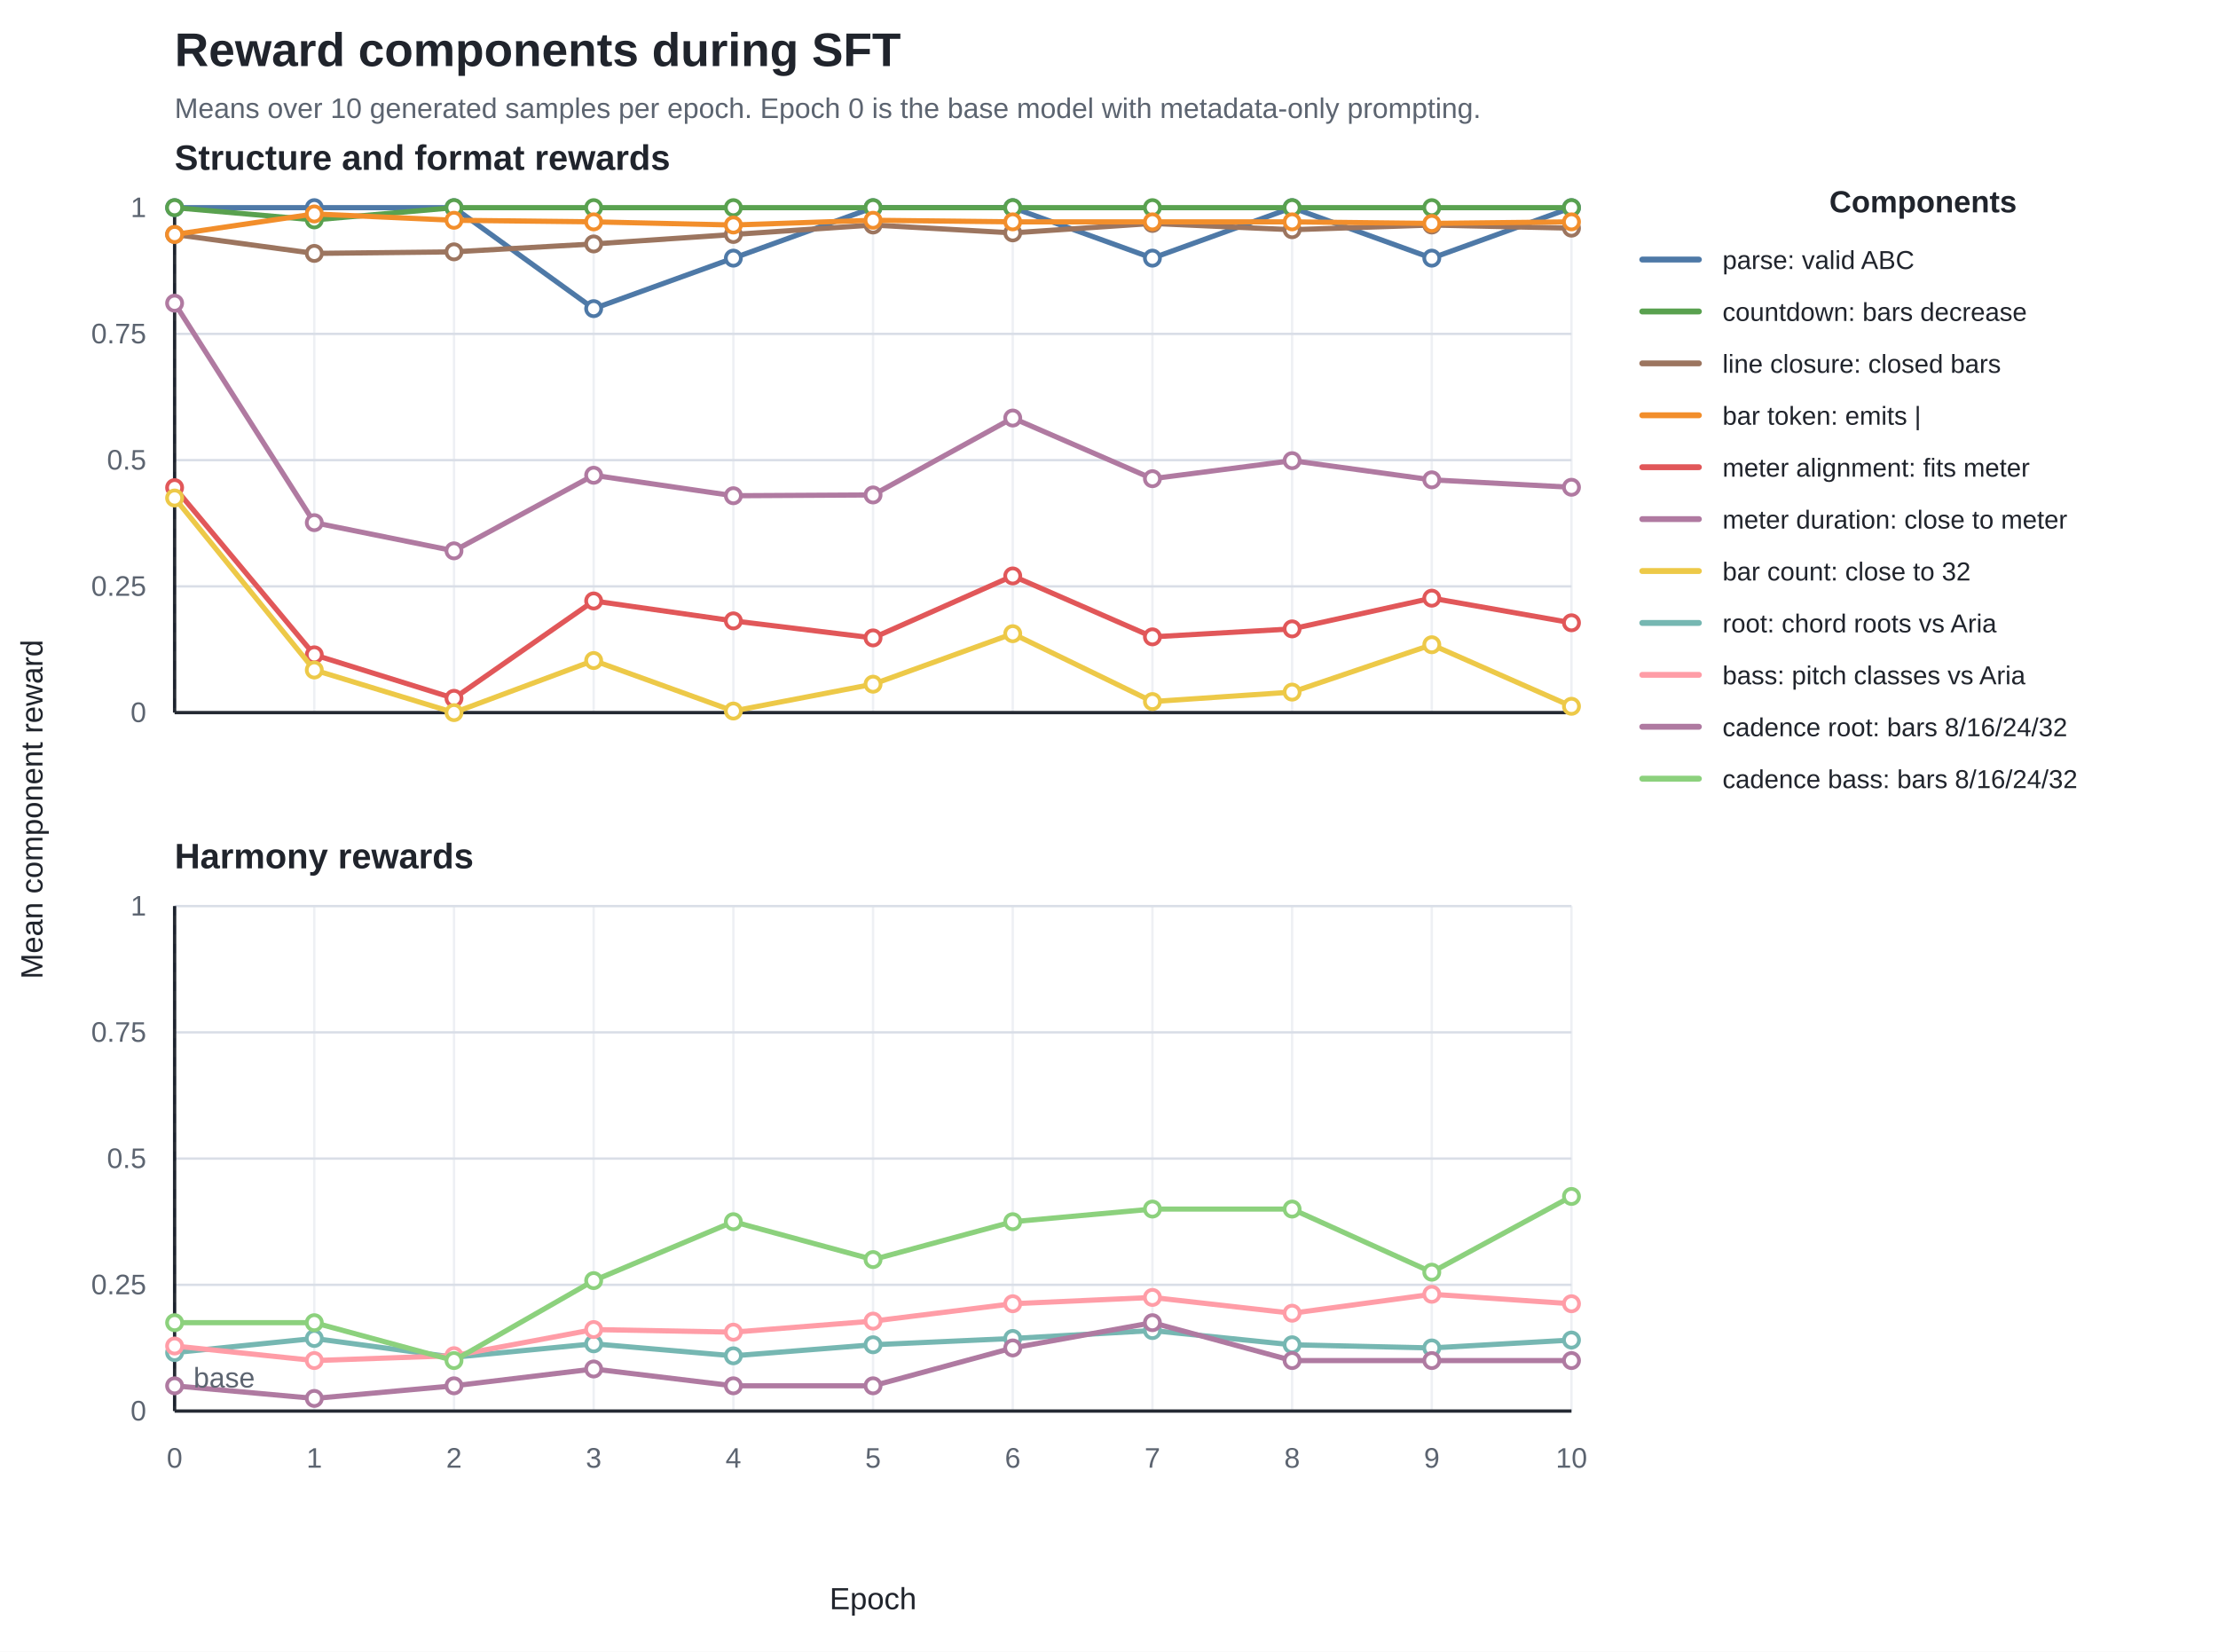
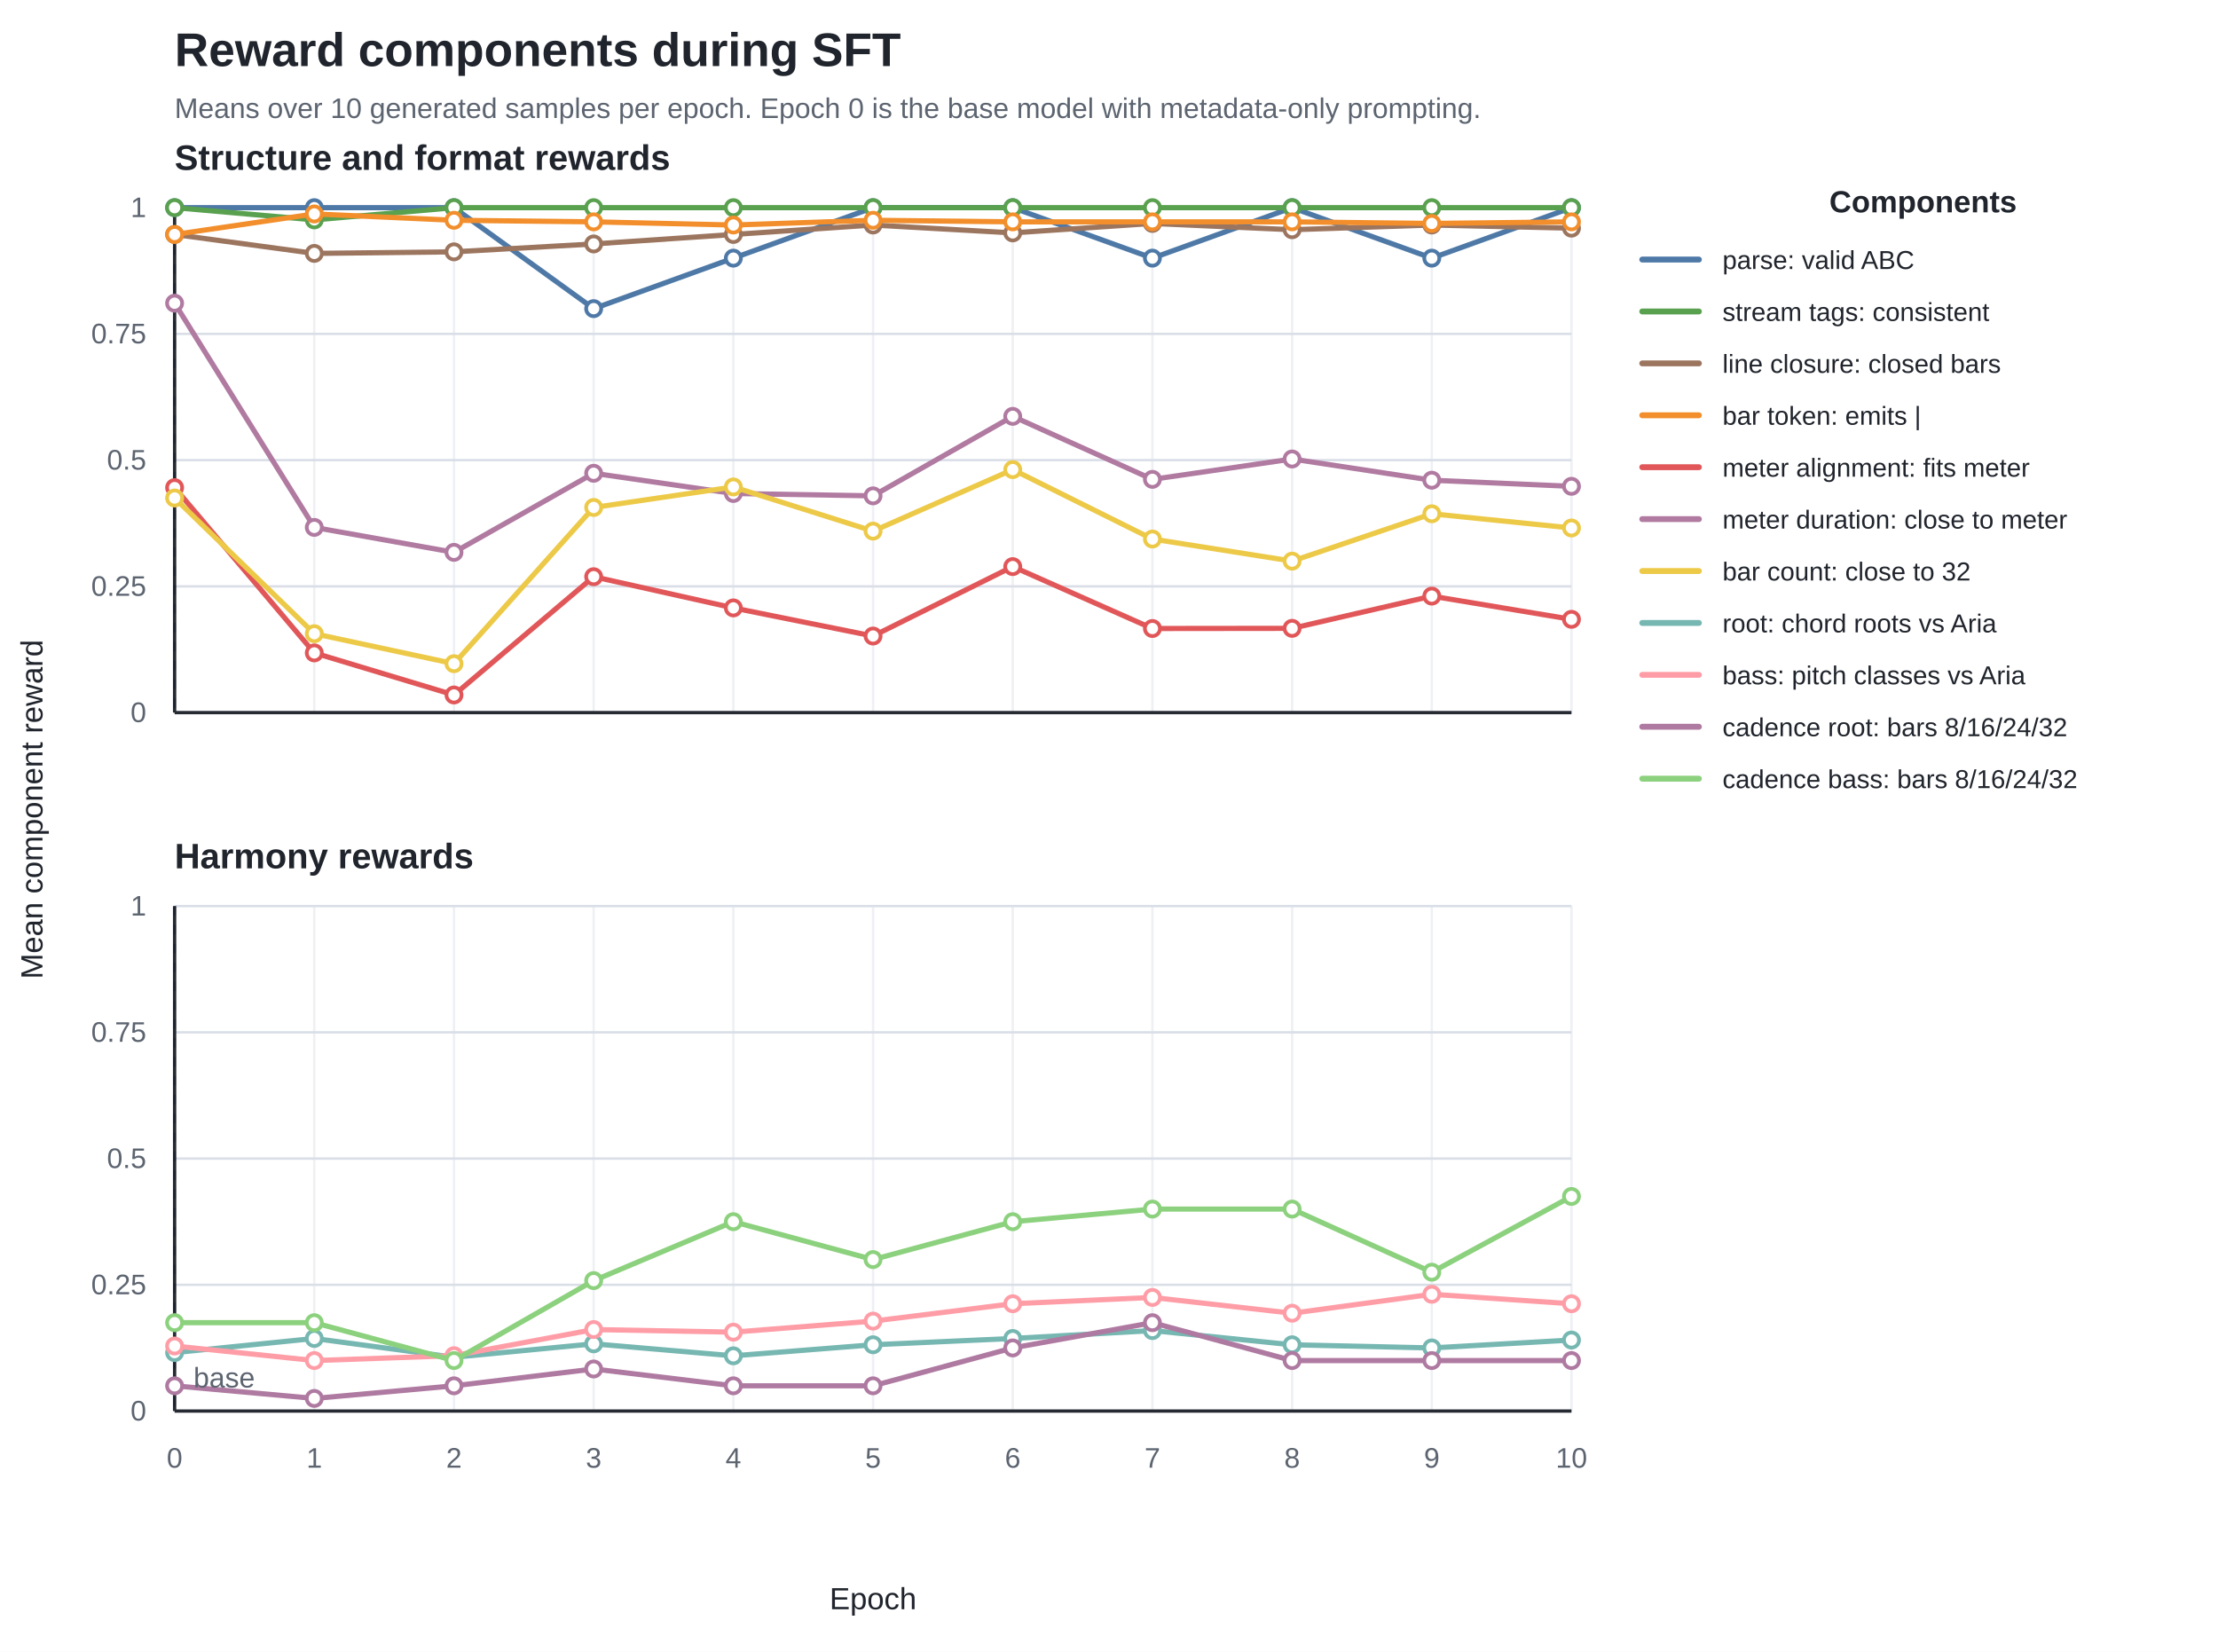
<svg xmlns="http://www.w3.org/2000/svg" width="940" height="700" viewBox="0 0 940 700" role="img" aria-labelledby="title desc">
  <rect width="100%" height="100%" fill="#ffffff" />
  <text x="74" y="28" font-family="Arial, Helvetica, sans-serif" font-size="20" font-weight="700" fill="#20242c">Reward components during SFT</text>
  <text x="74" y="50" font-family="Arial, Helvetica, sans-serif" font-size="12" fill="#5c6470">Means over 10 generated samples per epoch. Epoch 0 is the base model with metadata-only prompting.</text>
  <text x="74" y="72" font-family="Arial, Helvetica, sans-serif" font-size="15" font-weight="700" fill="#20242c">Structure and format rewards</text>
  <line x1="74" y1="302.00" x2="666" y2="302.00" stroke="#d9dee7" stroke-width="1" />
  <text x="62" y="306.00" font-family="Arial, Helvetica, sans-serif" font-size="12" fill="#5c6470" text-anchor="end">0</text>
  <line x1="74" y1="248.50" x2="666" y2="248.50" stroke="#d9dee7" stroke-width="1" />
  <text x="62" y="252.50" font-family="Arial, Helvetica, sans-serif" font-size="12" fill="#5c6470" text-anchor="end">0.25</text>
  <line x1="74" y1="195.00" x2="666" y2="195.00" stroke="#d9dee7" stroke-width="1" />
  <text x="62" y="199.00" font-family="Arial, Helvetica, sans-serif" font-size="12" fill="#5c6470" text-anchor="end">0.5</text>
  <line x1="74" y1="141.50" x2="666" y2="141.50" stroke="#d9dee7" stroke-width="1" />
  <text x="62" y="145.50" font-family="Arial, Helvetica, sans-serif" font-size="12" fill="#5c6470" text-anchor="end">0.75</text>
  <line x1="74" y1="88.00" x2="666" y2="88.00" stroke="#d9dee7" stroke-width="1" />
  <text x="62" y="92.00" font-family="Arial, Helvetica, sans-serif" font-size="12" fill="#5c6470" text-anchor="end">1</text>
  <line x1="74.00" y1="88" x2="74.00" y2="302" stroke="#d9dee7" stroke-width="1" opacity="0.45" />
  <line x1="133.20" y1="88" x2="133.20" y2="302" stroke="#d9dee7" stroke-width="1" opacity="0.45" />
  <line x1="192.40" y1="88" x2="192.40" y2="302" stroke="#d9dee7" stroke-width="1" opacity="0.45" />
  <line x1="251.60" y1="88" x2="251.60" y2="302" stroke="#d9dee7" stroke-width="1" opacity="0.45" />
  <line x1="310.80" y1="88" x2="310.80" y2="302" stroke="#d9dee7" stroke-width="1" opacity="0.45" />
  <line x1="370.00" y1="88" x2="370.00" y2="302" stroke="#d9dee7" stroke-width="1" opacity="0.45" />
  <line x1="429.20" y1="88" x2="429.20" y2="302" stroke="#d9dee7" stroke-width="1" opacity="0.45" />
  <line x1="488.40" y1="88" x2="488.40" y2="302" stroke="#d9dee7" stroke-width="1" opacity="0.45" />
  <line x1="547.60" y1="88" x2="547.60" y2="302" stroke="#d9dee7" stroke-width="1" opacity="0.45" />
  <line x1="606.80" y1="88" x2="606.80" y2="302" stroke="#d9dee7" stroke-width="1" opacity="0.45" />
  <line x1="666.00" y1="88" x2="666.00" y2="302" stroke="#d9dee7" stroke-width="1" opacity="0.45" />
  <line x1="74" y1="302" x2="666" y2="302" stroke="#252a33" stroke-width="1.4" />
  <line x1="74" y1="88" x2="74" y2="302" stroke="#252a33" stroke-width="1.4" />
  <line x1="74.00" y1="88" x2="74.00" y2="302" stroke="#111827" stroke-dasharray="4 4" opacity="0.45" />
  <polyline fill="none" stroke="#4e79a7" stroke-width="2.2" stroke-linejoin="round" stroke-linecap="round" points="74.00,88.00 133.20,88.00 192.40,88.00 251.60,130.80 310.80,109.40 370.00,88.00 429.20,88.00 488.40,109.40 547.60,88.00 606.80,109.40 666.00,88.00" />
  <circle cx="74.00" cy="88.00" r="3.2" fill="#ffffff" stroke="#4e79a7" stroke-width="1.6" />
  <circle cx="133.20" cy="88.00" r="3.2" fill="#ffffff" stroke="#4e79a7" stroke-width="1.6" />
  <circle cx="192.40" cy="88.00" r="3.2" fill="#ffffff" stroke="#4e79a7" stroke-width="1.6" />
  <circle cx="251.60" cy="130.80" r="3.2" fill="#ffffff" stroke="#4e79a7" stroke-width="1.6" />
  <circle cx="310.80" cy="109.40" r="3.2" fill="#ffffff" stroke="#4e79a7" stroke-width="1.6" />
  <circle cx="370.00" cy="88.00" r="3.2" fill="#ffffff" stroke="#4e79a7" stroke-width="1.6" />
  <circle cx="429.20" cy="88.00" r="3.2" fill="#ffffff" stroke="#4e79a7" stroke-width="1.6" />
  <circle cx="488.40" cy="109.40" r="3.2" fill="#ffffff" stroke="#4e79a7" stroke-width="1.6" />
  <circle cx="547.60" cy="88.00" r="3.2" fill="#ffffff" stroke="#4e79a7" stroke-width="1.6" />
  <circle cx="606.80" cy="109.40" r="3.2" fill="#ffffff" stroke="#4e79a7" stroke-width="1.6" />
  <circle cx="666.00" cy="88.00" r="3.2" fill="#ffffff" stroke="#4e79a7" stroke-width="1.6" />
  <polyline fill="none" stroke="#59a14f" stroke-width="2.2" stroke-linejoin="round" stroke-linecap="round" points="74.00,88.00 133.20,93.19 192.40,88.00 251.60,88.00 310.80,88.00 370.00,88.00 429.20,88.00 488.40,88.00 547.60,88.00 606.80,88.00 666.00,88.00" />
  <circle cx="74.00" cy="88.00" r="3.2" fill="#ffffff" stroke="#59a14f" stroke-width="1.6" />
  <circle cx="133.20" cy="93.19" r="3.2" fill="#ffffff" stroke="#59a14f" stroke-width="1.6" />
  <circle cx="192.40" cy="88.00" r="3.2" fill="#ffffff" stroke="#59a14f" stroke-width="1.6" />
  <circle cx="251.60" cy="88.00" r="3.2" fill="#ffffff" stroke="#59a14f" stroke-width="1.6" />
  <circle cx="310.80" cy="88.00" r="3.2" fill="#ffffff" stroke="#59a14f" stroke-width="1.6" />
  <circle cx="370.00" cy="88.00" r="3.2" fill="#ffffff" stroke="#59a14f" stroke-width="1.6" />
  <circle cx="429.20" cy="88.00" r="3.2" fill="#ffffff" stroke="#59a14f" stroke-width="1.6" />
  <circle cx="488.40" cy="88.00" r="3.2" fill="#ffffff" stroke="#59a14f" stroke-width="1.6" />
  <circle cx="547.60" cy="88.00" r="3.2" fill="#ffffff" stroke="#59a14f" stroke-width="1.6" />
  <circle cx="606.80" cy="88.00" r="3.2" fill="#ffffff" stroke="#59a14f" stroke-width="1.6" />
  <circle cx="666.00" cy="88.00" r="3.2" fill="#ffffff" stroke="#59a14f" stroke-width="1.6" />
  <polyline fill="none" stroke="#9c755f" stroke-width="2.2" stroke-linejoin="round" stroke-linecap="round" points="74.00,99.37 133.20,107.39 192.40,106.73 251.60,103.38 310.80,99.37 370.00,95.36 429.20,98.70 488.40,94.69 547.60,97.36 606.80,95.36 666.00,96.69" />
  <circle cx="74.00" cy="99.37" r="3.2" fill="#ffffff" stroke="#9c755f" stroke-width="1.6" />
  <circle cx="133.20" cy="107.39" r="3.2" fill="#ffffff" stroke="#9c755f" stroke-width="1.6" />
  <circle cx="192.40" cy="106.73" r="3.2" fill="#ffffff" stroke="#9c755f" stroke-width="1.6" />
  <circle cx="251.60" cy="103.38" r="3.2" fill="#ffffff" stroke="#9c755f" stroke-width="1.6" />
  <circle cx="310.80" cy="99.37" r="3.2" fill="#ffffff" stroke="#9c755f" stroke-width="1.6" />
  <circle cx="370.00" cy="95.36" r="3.2" fill="#ffffff" stroke="#9c755f" stroke-width="1.6" />
  <circle cx="429.20" cy="98.70" r="3.2" fill="#ffffff" stroke="#9c755f" stroke-width="1.6" />
  <circle cx="488.40" cy="94.69" r="3.2" fill="#ffffff" stroke="#9c755f" stroke-width="1.6" />
  <circle cx="547.60" cy="97.36" r="3.2" fill="#ffffff" stroke="#9c755f" stroke-width="1.6" />
  <circle cx="606.80" cy="95.36" r="3.2" fill="#ffffff" stroke="#9c755f" stroke-width="1.6" />
  <circle cx="666.00" cy="96.69" r="3.2" fill="#ffffff" stroke="#9c755f" stroke-width="1.6" />
  <polyline fill="none" stroke="#f28e2b" stroke-width="2.2" stroke-linejoin="round" stroke-linecap="round" points="74.00,99.37 133.20,90.67 192.40,93.35 251.60,94.02 310.80,95.36 370.00,93.35 429.20,94.02 488.40,94.02 547.60,94.02 606.80,94.69 666.00,94.02" />
  <circle cx="74.00" cy="99.37" r="3.2" fill="#ffffff" stroke="#f28e2b" stroke-width="1.6" />
  <circle cx="133.20" cy="90.67" r="3.2" fill="#ffffff" stroke="#f28e2b" stroke-width="1.6" />
  <circle cx="192.40" cy="93.35" r="3.2" fill="#ffffff" stroke="#f28e2b" stroke-width="1.6" />
  <circle cx="251.60" cy="94.02" r="3.2" fill="#ffffff" stroke="#f28e2b" stroke-width="1.6" />
  <circle cx="310.80" cy="95.36" r="3.2" fill="#ffffff" stroke="#f28e2b" stroke-width="1.6" />
  <circle cx="370.00" cy="93.35" r="3.2" fill="#ffffff" stroke="#f28e2b" stroke-width="1.6" />
  <circle cx="429.20" cy="94.02" r="3.2" fill="#ffffff" stroke="#f28e2b" stroke-width="1.6" />
  <circle cx="488.40" cy="94.02" r="3.2" fill="#ffffff" stroke="#f28e2b" stroke-width="1.6" />
  <circle cx="547.60" cy="94.02" r="3.2" fill="#ffffff" stroke="#f28e2b" stroke-width="1.6" />
  <circle cx="606.80" cy="94.69" r="3.2" fill="#ffffff" stroke="#f28e2b" stroke-width="1.6" />
  <circle cx="666.00" cy="94.02" r="3.2" fill="#ffffff" stroke="#f28e2b" stroke-width="1.6" />
-   <polyline fill="none" stroke="#e15759" stroke-width="2.2" stroke-linejoin="round" stroke-linecap="round" points="74.00,206.65 133.20,277.51 192.40,295.95 251.60,254.68 310.80,263.12 370.00,270.34 429.20,244.08 488.40,269.90 547.60,266.52 606.80,253.50 666.00,263.93" />
+   <polyline fill="none" stroke="#e15759" stroke-width="2.2" stroke-linejoin="round" stroke-linecap="round" points="74.00,206.65 133.20,276.70 192.40,294.53 251.60,244.41 310.80,257.63 370.00,269.55 429.20,240.12 488.40,266.36 547.60,266.29 606.80,252.63 666.00,262.47" />
  <circle cx="74.00" cy="206.65" r="3.2" fill="#ffffff" stroke="#e15759" stroke-width="1.6" />
-   <circle cx="133.20" cy="277.51" r="3.2" fill="#ffffff" stroke="#e15759" stroke-width="1.6" />
-   <circle cx="192.40" cy="295.95" r="3.2" fill="#ffffff" stroke="#e15759" stroke-width="1.6" />
-   <circle cx="251.60" cy="254.68" r="3.2" fill="#ffffff" stroke="#e15759" stroke-width="1.6" />
-   <circle cx="310.80" cy="263.12" r="3.2" fill="#ffffff" stroke="#e15759" stroke-width="1.6" />
-   <circle cx="370.00" cy="270.34" r="3.2" fill="#ffffff" stroke="#e15759" stroke-width="1.6" />
-   <circle cx="429.20" cy="244.08" r="3.2" fill="#ffffff" stroke="#e15759" stroke-width="1.6" />
-   <circle cx="488.40" cy="269.90" r="3.2" fill="#ffffff" stroke="#e15759" stroke-width="1.6" />
-   <circle cx="547.60" cy="266.52" r="3.2" fill="#ffffff" stroke="#e15759" stroke-width="1.6" />
-   <circle cx="606.80" cy="253.50" r="3.2" fill="#ffffff" stroke="#e15759" stroke-width="1.6" />
-   <circle cx="666.00" cy="263.93" r="3.2" fill="#ffffff" stroke="#e15759" stroke-width="1.6" />
-   <polyline fill="none" stroke="#b07aa1" stroke-width="2.2" stroke-linejoin="round" stroke-linecap="round" points="74.00,128.49 133.20,221.50 192.40,233.44 251.60,201.41 310.80,210.09 370.00,209.76 429.20,177.16 488.40,202.87 547.60,195.22 606.80,203.35 666.00,206.50" />
+   <circle cx="133.20" cy="276.70" r="3.2" fill="#ffffff" stroke="#e15759" stroke-width="1.6" />
+   <circle cx="192.40" cy="294.53" r="3.2" fill="#ffffff" stroke="#e15759" stroke-width="1.6" />
+   <circle cx="251.60" cy="244.41" r="3.2" fill="#ffffff" stroke="#e15759" stroke-width="1.6" />
+   <circle cx="310.80" cy="257.63" r="3.2" fill="#ffffff" stroke="#e15759" stroke-width="1.6" />
+   <circle cx="370.00" cy="269.55" r="3.2" fill="#ffffff" stroke="#e15759" stroke-width="1.6" />
+   <circle cx="429.20" cy="240.12" r="3.2" fill="#ffffff" stroke="#e15759" stroke-width="1.6" />
+   <circle cx="488.40" cy="266.36" r="3.2" fill="#ffffff" stroke="#e15759" stroke-width="1.6" />
+   <circle cx="547.60" cy="266.29" r="3.2" fill="#ffffff" stroke="#e15759" stroke-width="1.6" />
+   <circle cx="606.80" cy="252.63" r="3.2" fill="#ffffff" stroke="#e15759" stroke-width="1.6" />
+   <circle cx="666.00" cy="262.47" r="3.2" fill="#ffffff" stroke="#e15759" stroke-width="1.6" />
+   <polyline fill="none" stroke="#b07aa1" stroke-width="2.2" stroke-linejoin="round" stroke-linecap="round" points="74.00,128.49 133.20,223.51 192.40,234.08 251.60,200.57 310.80,209.14 370.00,210.14 429.20,176.45 488.40,203.15 547.60,194.52 606.80,203.51 666.00,206.10" />
  <circle cx="74.00" cy="128.49" r="3.2" fill="#ffffff" stroke="#b07aa1" stroke-width="1.6" />
-   <circle cx="133.20" cy="221.50" r="3.2" fill="#ffffff" stroke="#b07aa1" stroke-width="1.6" />
-   <circle cx="192.40" cy="233.44" r="3.2" fill="#ffffff" stroke="#b07aa1" stroke-width="1.6" />
-   <circle cx="251.60" cy="201.41" r="3.2" fill="#ffffff" stroke="#b07aa1" stroke-width="1.6" />
-   <circle cx="310.80" cy="210.09" r="3.2" fill="#ffffff" stroke="#b07aa1" stroke-width="1.6" />
-   <circle cx="370.00" cy="209.76" r="3.2" fill="#ffffff" stroke="#b07aa1" stroke-width="1.6" />
-   <circle cx="429.20" cy="177.16" r="3.2" fill="#ffffff" stroke="#b07aa1" stroke-width="1.6" />
-   <circle cx="488.40" cy="202.87" r="3.2" fill="#ffffff" stroke="#b07aa1" stroke-width="1.6" />
-   <circle cx="547.60" cy="195.22" r="3.2" fill="#ffffff" stroke="#b07aa1" stroke-width="1.6" />
-   <circle cx="606.80" cy="203.35" r="3.2" fill="#ffffff" stroke="#b07aa1" stroke-width="1.6" />
-   <circle cx="666.00" cy="206.50" r="3.2" fill="#ffffff" stroke="#b07aa1" stroke-width="1.6" />
-   <polyline fill="none" stroke="#edc948" stroke-width="2.2" stroke-linejoin="round" stroke-linecap="round" points="74.00,211.05 133.20,283.94 192.40,302.00 251.60,279.93 310.80,301.33 370.00,289.96 429.20,268.56 488.40,297.32 547.60,293.31 606.80,273.24 666.00,299.33" />
+   <circle cx="133.20" cy="223.51" r="3.2" fill="#ffffff" stroke="#b07aa1" stroke-width="1.6" />
+   <circle cx="192.40" cy="234.08" r="3.2" fill="#ffffff" stroke="#b07aa1" stroke-width="1.6" />
+   <circle cx="251.60" cy="200.57" r="3.2" fill="#ffffff" stroke="#b07aa1" stroke-width="1.6" />
+   <circle cx="310.80" cy="209.14" r="3.2" fill="#ffffff" stroke="#b07aa1" stroke-width="1.6" />
+   <circle cx="370.00" cy="210.14" r="3.2" fill="#ffffff" stroke="#b07aa1" stroke-width="1.6" />
+   <circle cx="429.20" cy="176.45" r="3.2" fill="#ffffff" stroke="#b07aa1" stroke-width="1.6" />
+   <circle cx="488.40" cy="203.15" r="3.2" fill="#ffffff" stroke="#b07aa1" stroke-width="1.6" />
+   <circle cx="547.60" cy="194.52" r="3.2" fill="#ffffff" stroke="#b07aa1" stroke-width="1.6" />
+   <circle cx="606.80" cy="203.51" r="3.2" fill="#ffffff" stroke="#b07aa1" stroke-width="1.6" />
+   <circle cx="666.00" cy="206.10" r="3.2" fill="#ffffff" stroke="#b07aa1" stroke-width="1.6" />
+   <polyline fill="none" stroke="#edc948" stroke-width="2.2" stroke-linejoin="round" stroke-linecap="round" points="74.00,211.05 133.20,268.56 192.40,281.27 251.60,215.06 310.80,206.37 370.00,225.09 429.20,199.01 488.40,228.44 547.60,237.80 606.80,217.74 666.00,223.76" />
  <circle cx="74.00" cy="211.05" r="3.2" fill="#ffffff" stroke="#edc948" stroke-width="1.6" />
-   <circle cx="133.20" cy="283.94" r="3.2" fill="#ffffff" stroke="#edc948" stroke-width="1.6" />
-   <circle cx="192.40" cy="302.00" r="3.2" fill="#ffffff" stroke="#edc948" stroke-width="1.6" />
-   <circle cx="251.60" cy="279.93" r="3.2" fill="#ffffff" stroke="#edc948" stroke-width="1.6" />
-   <circle cx="310.80" cy="301.33" r="3.2" fill="#ffffff" stroke="#edc948" stroke-width="1.6" />
-   <circle cx="370.00" cy="289.96" r="3.2" fill="#ffffff" stroke="#edc948" stroke-width="1.6" />
-   <circle cx="429.20" cy="268.56" r="3.2" fill="#ffffff" stroke="#edc948" stroke-width="1.6" />
-   <circle cx="488.40" cy="297.32" r="3.2" fill="#ffffff" stroke="#edc948" stroke-width="1.6" />
-   <circle cx="547.60" cy="293.31" r="3.2" fill="#ffffff" stroke="#edc948" stroke-width="1.6" />
-   <circle cx="606.80" cy="273.24" r="3.2" fill="#ffffff" stroke="#edc948" stroke-width="1.6" />
-   <circle cx="666.00" cy="299.33" r="3.2" fill="#ffffff" stroke="#edc948" stroke-width="1.6" />
+   <circle cx="133.20" cy="268.56" r="3.2" fill="#ffffff" stroke="#edc948" stroke-width="1.6" />
+   <circle cx="192.40" cy="281.27" r="3.2" fill="#ffffff" stroke="#edc948" stroke-width="1.6" />
+   <circle cx="251.60" cy="215.06" r="3.2" fill="#ffffff" stroke="#edc948" stroke-width="1.6" />
+   <circle cx="310.80" cy="206.37" r="3.2" fill="#ffffff" stroke="#edc948" stroke-width="1.6" />
+   <circle cx="370.00" cy="225.09" r="3.2" fill="#ffffff" stroke="#edc948" stroke-width="1.6" />
+   <circle cx="429.20" cy="199.01" r="3.2" fill="#ffffff" stroke="#edc948" stroke-width="1.6" />
+   <circle cx="488.40" cy="228.44" r="3.2" fill="#ffffff" stroke="#edc948" stroke-width="1.6" />
+   <circle cx="547.60" cy="237.80" r="3.2" fill="#ffffff" stroke="#edc948" stroke-width="1.6" />
+   <circle cx="606.80" cy="217.74" r="3.2" fill="#ffffff" stroke="#edc948" stroke-width="1.6" />
+   <circle cx="666.00" cy="223.76" r="3.2" fill="#ffffff" stroke="#edc948" stroke-width="1.6" />
  <text x="74" y="368" font-family="Arial, Helvetica, sans-serif" font-size="15" font-weight="700" fill="#20242c">Harmony rewards</text>
  <line x1="74" y1="598.00" x2="666" y2="598.00" stroke="#d9dee7" stroke-width="1" />
  <text x="62" y="602.00" font-family="Arial, Helvetica, sans-serif" font-size="12" fill="#5c6470" text-anchor="end">0</text>
  <line x1="74" y1="544.50" x2="666" y2="544.50" stroke="#d9dee7" stroke-width="1" />
  <text x="62" y="548.50" font-family="Arial, Helvetica, sans-serif" font-size="12" fill="#5c6470" text-anchor="end">0.25</text>
  <line x1="74" y1="491.00" x2="666" y2="491.00" stroke="#d9dee7" stroke-width="1" />
  <text x="62" y="495.00" font-family="Arial, Helvetica, sans-serif" font-size="12" fill="#5c6470" text-anchor="end">0.5</text>
  <line x1="74" y1="437.50" x2="666" y2="437.50" stroke="#d9dee7" stroke-width="1" />
  <text x="62" y="441.50" font-family="Arial, Helvetica, sans-serif" font-size="12" fill="#5c6470" text-anchor="end">0.75</text>
  <line x1="74" y1="384.00" x2="666" y2="384.00" stroke="#d9dee7" stroke-width="1" />
  <text x="62" y="388.00" font-family="Arial, Helvetica, sans-serif" font-size="12" fill="#5c6470" text-anchor="end">1</text>
  <line x1="74.00" y1="384" x2="74.00" y2="598" stroke="#d9dee7" stroke-width="1" opacity="0.45" />
  <line x1="133.20" y1="384" x2="133.20" y2="598" stroke="#d9dee7" stroke-width="1" opacity="0.45" />
  <line x1="192.40" y1="384" x2="192.40" y2="598" stroke="#d9dee7" stroke-width="1" opacity="0.45" />
  <line x1="251.60" y1="384" x2="251.60" y2="598" stroke="#d9dee7" stroke-width="1" opacity="0.45" />
  <line x1="310.80" y1="384" x2="310.80" y2="598" stroke="#d9dee7" stroke-width="1" opacity="0.45" />
  <line x1="370.00" y1="384" x2="370.00" y2="598" stroke="#d9dee7" stroke-width="1" opacity="0.45" />
  <line x1="429.20" y1="384" x2="429.20" y2="598" stroke="#d9dee7" stroke-width="1" opacity="0.45" />
  <line x1="488.40" y1="384" x2="488.40" y2="598" stroke="#d9dee7" stroke-width="1" opacity="0.45" />
  <line x1="547.60" y1="384" x2="547.60" y2="598" stroke="#d9dee7" stroke-width="1" opacity="0.45" />
  <line x1="606.80" y1="384" x2="606.80" y2="598" stroke="#d9dee7" stroke-width="1" opacity="0.45" />
  <line x1="666.00" y1="384" x2="666.00" y2="598" stroke="#d9dee7" stroke-width="1" opacity="0.45" />
  <line x1="74" y1="598" x2="666" y2="598" stroke="#252a33" stroke-width="1.4" />
  <line x1="74" y1="384" x2="74" y2="598" stroke="#252a33" stroke-width="1.4" />
  <line x1="74.00" y1="384" x2="74.00" y2="598" stroke="#111827" stroke-dasharray="4 4" opacity="0.45" />
  <polyline fill="none" stroke="#76b7b2" stroke-width="2.2" stroke-linejoin="round" stroke-linecap="round" points="74.00,573.23 133.20,567.24 192.40,575.20 251.60,569.51 310.80,574.59 370.00,569.91 429.20,567.24 488.40,563.89 547.60,569.91 606.80,571.25 666.00,567.91" />
  <circle cx="74.00" cy="573.23" r="3.2" fill="#ffffff" stroke="#76b7b2" stroke-width="1.6" />
  <circle cx="133.20" cy="567.24" r="3.2" fill="#ffffff" stroke="#76b7b2" stroke-width="1.6" />
  <circle cx="192.40" cy="575.20" r="3.2" fill="#ffffff" stroke="#76b7b2" stroke-width="1.6" />
  <circle cx="251.60" cy="569.51" r="3.2" fill="#ffffff" stroke="#76b7b2" stroke-width="1.6" />
  <circle cx="310.80" cy="574.59" r="3.2" fill="#ffffff" stroke="#76b7b2" stroke-width="1.6" />
  <circle cx="370.00" cy="569.91" r="3.2" fill="#ffffff" stroke="#76b7b2" stroke-width="1.6" />
  <circle cx="429.20" cy="567.24" r="3.2" fill="#ffffff" stroke="#76b7b2" stroke-width="1.6" />
  <circle cx="488.40" cy="563.89" r="3.2" fill="#ffffff" stroke="#76b7b2" stroke-width="1.6" />
  <circle cx="547.60" cy="569.91" r="3.2" fill="#ffffff" stroke="#76b7b2" stroke-width="1.6" />
  <circle cx="606.80" cy="571.25" r="3.2" fill="#ffffff" stroke="#76b7b2" stroke-width="1.6" />
  <circle cx="666.00" cy="567.91" r="3.2" fill="#ffffff" stroke="#76b7b2" stroke-width="1.6" />
  <polyline fill="none" stroke="#ff9da7" stroke-width="2.2" stroke-linejoin="round" stroke-linecap="round" points="74.00,570.43 133.20,576.60 192.40,574.53 251.60,563.46 310.80,564.56 370.00,559.88 429.20,552.52 488.40,549.85 547.60,556.54 606.80,548.51 666.00,552.52" />
  <circle cx="74.00" cy="570.43" r="3.2" fill="#ffffff" stroke="#ff9da7" stroke-width="1.6" />
  <circle cx="133.20" cy="576.60" r="3.2" fill="#ffffff" stroke="#ff9da7" stroke-width="1.6" />
  <circle cx="192.40" cy="574.53" r="3.2" fill="#ffffff" stroke="#ff9da7" stroke-width="1.6" />
  <circle cx="251.60" cy="563.46" r="3.2" fill="#ffffff" stroke="#ff9da7" stroke-width="1.6" />
  <circle cx="310.80" cy="564.56" r="3.2" fill="#ffffff" stroke="#ff9da7" stroke-width="1.6" />
  <circle cx="370.00" cy="559.88" r="3.2" fill="#ffffff" stroke="#ff9da7" stroke-width="1.6" />
  <circle cx="429.20" cy="552.52" r="3.2" fill="#ffffff" stroke="#ff9da7" stroke-width="1.6" />
  <circle cx="488.40" cy="549.85" r="3.2" fill="#ffffff" stroke="#ff9da7" stroke-width="1.6" />
  <circle cx="547.60" cy="556.54" r="3.2" fill="#ffffff" stroke="#ff9da7" stroke-width="1.6" />
  <circle cx="606.80" cy="548.51" r="3.2" fill="#ffffff" stroke="#ff9da7" stroke-width="1.6" />
  <circle cx="666.00" cy="552.52" r="3.2" fill="#ffffff" stroke="#ff9da7" stroke-width="1.6" />
  <polyline fill="none" stroke="#af7aa1" stroke-width="2.2" stroke-linejoin="round" stroke-linecap="round" points="74.00,587.30 133.20,592.65 192.40,587.30 251.60,580.17 310.80,587.30 370.00,587.30 429.20,571.25 488.40,560.55 547.60,576.60 606.80,576.60 666.00,576.60" />
  <circle cx="74.00" cy="587.30" r="3.2" fill="#ffffff" stroke="#af7aa1" stroke-width="1.6" />
  <circle cx="133.20" cy="592.65" r="3.2" fill="#ffffff" stroke="#af7aa1" stroke-width="1.6" />
  <circle cx="192.40" cy="587.30" r="3.2" fill="#ffffff" stroke="#af7aa1" stroke-width="1.6" />
  <circle cx="251.60" cy="580.17" r="3.2" fill="#ffffff" stroke="#af7aa1" stroke-width="1.6" />
  <circle cx="310.80" cy="587.30" r="3.2" fill="#ffffff" stroke="#af7aa1" stroke-width="1.6" />
  <circle cx="370.00" cy="587.30" r="3.2" fill="#ffffff" stroke="#af7aa1" stroke-width="1.6" />
  <circle cx="429.20" cy="571.25" r="3.2" fill="#ffffff" stroke="#af7aa1" stroke-width="1.6" />
  <circle cx="488.40" cy="560.55" r="3.2" fill="#ffffff" stroke="#af7aa1" stroke-width="1.6" />
  <circle cx="547.60" cy="576.60" r="3.2" fill="#ffffff" stroke="#af7aa1" stroke-width="1.6" />
  <circle cx="606.80" cy="576.60" r="3.2" fill="#ffffff" stroke="#af7aa1" stroke-width="1.6" />
  <circle cx="666.00" cy="576.60" r="3.2" fill="#ffffff" stroke="#af7aa1" stroke-width="1.6" />
  <polyline fill="none" stroke="#8cd17d" stroke-width="2.2" stroke-linejoin="round" stroke-linecap="round" points="74.00,560.55 133.20,560.55 192.40,576.60 251.60,542.72 310.80,517.75 370.00,533.80 429.20,517.75 488.40,512.40 547.60,512.40 606.80,539.15 666.00,507.05" />
  <circle cx="74.00" cy="560.55" r="3.2" fill="#ffffff" stroke="#8cd17d" stroke-width="1.6" />
  <circle cx="133.20" cy="560.55" r="3.2" fill="#ffffff" stroke="#8cd17d" stroke-width="1.6" />
  <circle cx="192.40" cy="576.60" r="3.2" fill="#ffffff" stroke="#8cd17d" stroke-width="1.6" />
  <circle cx="251.60" cy="542.72" r="3.2" fill="#ffffff" stroke="#8cd17d" stroke-width="1.6" />
  <circle cx="310.80" cy="517.75" r="3.2" fill="#ffffff" stroke="#8cd17d" stroke-width="1.6" />
  <circle cx="370.00" cy="533.80" r="3.2" fill="#ffffff" stroke="#8cd17d" stroke-width="1.6" />
  <circle cx="429.20" cy="517.75" r="3.2" fill="#ffffff" stroke="#8cd17d" stroke-width="1.6" />
  <circle cx="488.40" cy="512.40" r="3.2" fill="#ffffff" stroke="#8cd17d" stroke-width="1.6" />
  <circle cx="547.60" cy="512.40" r="3.2" fill="#ffffff" stroke="#8cd17d" stroke-width="1.6" />
  <circle cx="606.80" cy="539.15" r="3.2" fill="#ffffff" stroke="#8cd17d" stroke-width="1.6" />
  <circle cx="666.00" cy="507.05" r="3.2" fill="#ffffff" stroke="#8cd17d" stroke-width="1.6" />
  <text x="74.00" y="622" font-family="Arial, Helvetica, sans-serif" font-size="12" fill="#5c6470" text-anchor="middle">0</text>
  <text x="133.20" y="622" font-family="Arial, Helvetica, sans-serif" font-size="12" fill="#5c6470" text-anchor="middle">1</text>
  <text x="192.40" y="622" font-family="Arial, Helvetica, sans-serif" font-size="12" fill="#5c6470" text-anchor="middle">2</text>
  <text x="251.60" y="622" font-family="Arial, Helvetica, sans-serif" font-size="12" fill="#5c6470" text-anchor="middle">3</text>
  <text x="310.80" y="622" font-family="Arial, Helvetica, sans-serif" font-size="12" fill="#5c6470" text-anchor="middle">4</text>
  <text x="370.00" y="622" font-family="Arial, Helvetica, sans-serif" font-size="12" fill="#5c6470" text-anchor="middle">5</text>
  <text x="429.20" y="622" font-family="Arial, Helvetica, sans-serif" font-size="12" fill="#5c6470" text-anchor="middle">6</text>
  <text x="488.40" y="622" font-family="Arial, Helvetica, sans-serif" font-size="12" fill="#5c6470" text-anchor="middle">7</text>
  <text x="547.60" y="622" font-family="Arial, Helvetica, sans-serif" font-size="12" fill="#5c6470" text-anchor="middle">8</text>
  <text x="606.80" y="622" font-family="Arial, Helvetica, sans-serif" font-size="12" fill="#5c6470" text-anchor="middle">9</text>
  <text x="666.00" y="622" font-family="Arial, Helvetica, sans-serif" font-size="12" fill="#5c6470" text-anchor="middle">10</text>
  <text x="370.00" y="682" font-family="Arial, Helvetica, sans-serif" font-size="13" fill="#20242c" text-anchor="middle">Epoch</text>
  <text x="18" y="343.00" transform="rotate(-90 18 343.00)" font-family="Arial, Helvetica, sans-serif" font-size="13" fill="#20242c" text-anchor="middle">Mean component reward</text>
  <text x="82.00" y="588" font-family="Arial, Helvetica, sans-serif" font-size="12" fill="#5c6470">base</text>
  <text x="815" y="90" font-family="Arial, Helvetica, sans-serif" font-size="13" font-weight="700" fill="#20242c" text-anchor="middle">Components</text>
  <line x1="696" y1="110" x2="720" y2="110" stroke="#4e79a7" stroke-width="2.5" stroke-linecap="round" />
  <text x="730" y="114" font-family="Arial, Helvetica, sans-serif" font-size="11" fill="#20242c">parse: valid ABC</text>
  <line x1="696" y1="132" x2="720" y2="132" stroke="#59a14f" stroke-width="2.5" stroke-linecap="round" />
-   <text x="730" y="136" font-family="Arial, Helvetica, sans-serif" font-size="11" fill="#20242c">countdown: bars decrease</text>
+   <text x="730" y="136" font-family="Arial, Helvetica, sans-serif" font-size="11" fill="#20242c">stream tags: consistent</text>
  <line x1="696" y1="154" x2="720" y2="154" stroke="#9c755f" stroke-width="2.5" stroke-linecap="round" />
  <text x="730" y="158" font-family="Arial, Helvetica, sans-serif" font-size="11" fill="#20242c">line closure: closed bars</text>
  <line x1="696" y1="176" x2="720" y2="176" stroke="#f28e2b" stroke-width="2.5" stroke-linecap="round" />
  <text x="730" y="180" font-family="Arial, Helvetica, sans-serif" font-size="11" fill="#20242c">bar token: emits |</text>
  <line x1="696" y1="198" x2="720" y2="198" stroke="#e15759" stroke-width="2.5" stroke-linecap="round" />
  <text x="730" y="202" font-family="Arial, Helvetica, sans-serif" font-size="11" fill="#20242c">meter alignment: fits meter</text>
  <line x1="696" y1="220" x2="720" y2="220" stroke="#b07aa1" stroke-width="2.5" stroke-linecap="round" />
  <text x="730" y="224" font-family="Arial, Helvetica, sans-serif" font-size="11" fill="#20242c">meter duration: close to meter</text>
  <line x1="696" y1="242" x2="720" y2="242" stroke="#edc948" stroke-width="2.5" stroke-linecap="round" />
  <text x="730" y="246" font-family="Arial, Helvetica, sans-serif" font-size="11" fill="#20242c">bar count: close to 32</text>
  <line x1="696" y1="264" x2="720" y2="264" stroke="#76b7b2" stroke-width="2.5" stroke-linecap="round" />
  <text x="730" y="268" font-family="Arial, Helvetica, sans-serif" font-size="11" fill="#20242c">root: chord roots vs Aria</text>
  <line x1="696" y1="286" x2="720" y2="286" stroke="#ff9da7" stroke-width="2.5" stroke-linecap="round" />
  <text x="730" y="290" font-family="Arial, Helvetica, sans-serif" font-size="11" fill="#20242c">bass: pitch classes vs Aria</text>
  <line x1="696" y1="308" x2="720" y2="308" stroke="#af7aa1" stroke-width="2.5" stroke-linecap="round" />
  <text x="730" y="312" font-family="Arial, Helvetica, sans-serif" font-size="11" fill="#20242c">cadence root: bars 8/16/24/32</text>
  <line x1="696" y1="330" x2="720" y2="330" stroke="#8cd17d" stroke-width="2.5" stroke-linecap="round" />
  <text x="730" y="334" font-family="Arial, Helvetica, sans-serif" font-size="11" fill="#20242c">cadence bass: bars 8/16/24/32</text>
</svg>
